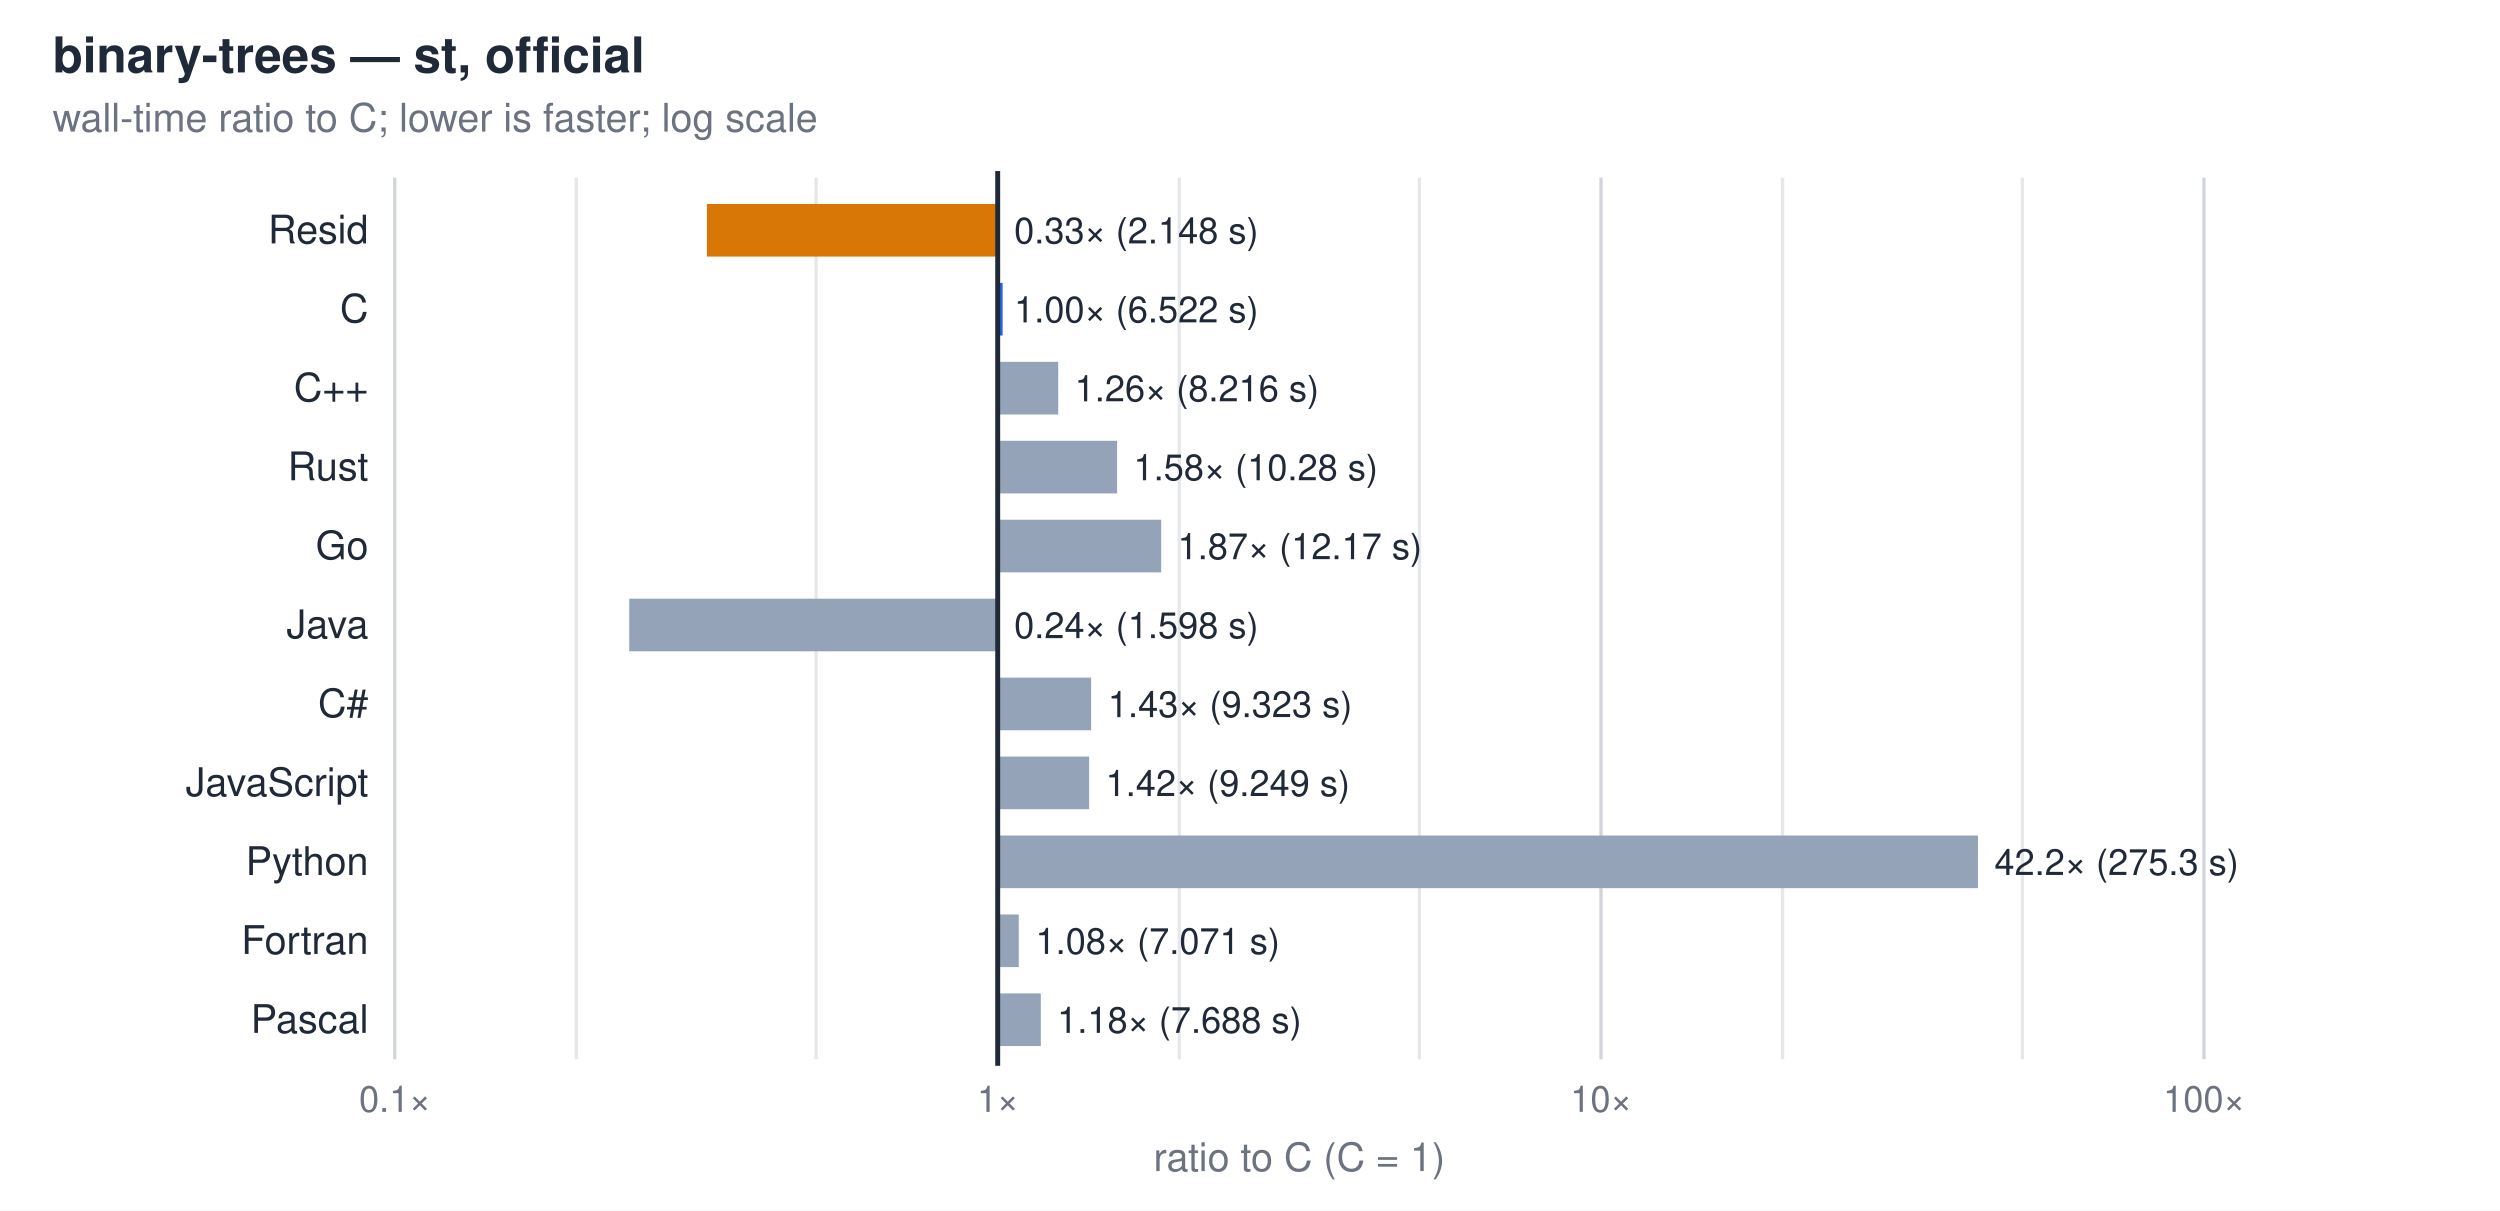
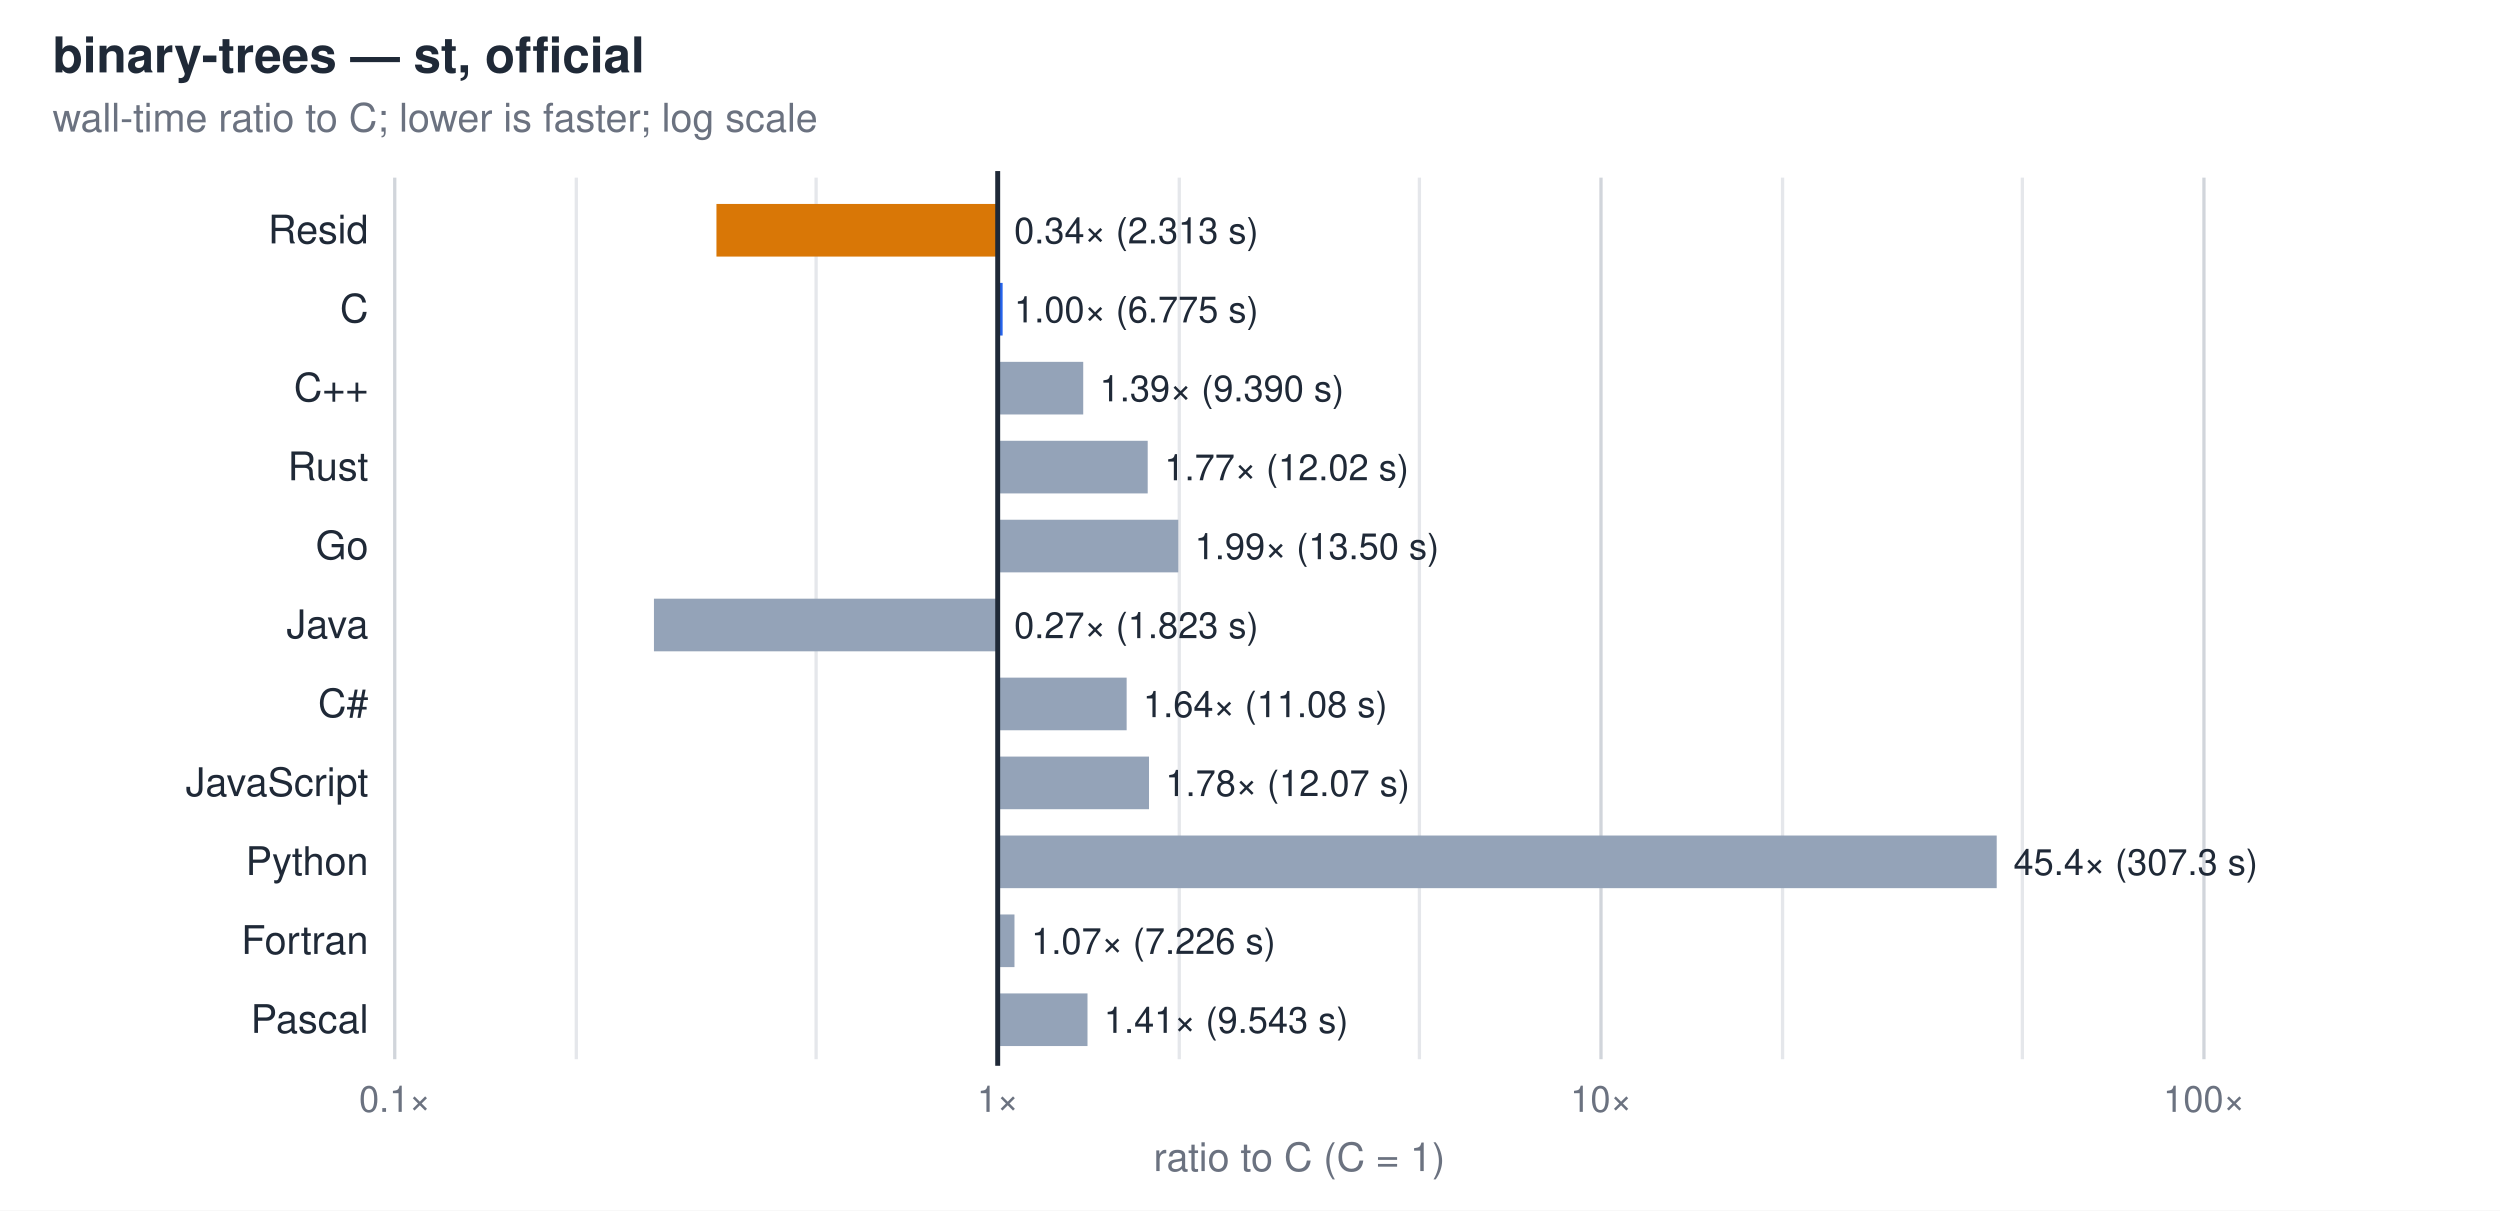
<svg xmlns="http://www.w3.org/2000/svg" width="760" height="368" viewBox="0 0 760 368" font-family="Helvetica, Arial, sans-serif" font-size="12">
  <rect x="0" y="0" width="760" height="368" fill="#ffffff" />
  <text x="16" y="22" font-size="15" font-weight="bold" fill="#1f2937">binary-trees — st, official</text>
  <text x="16" y="40" fill="#6b7280">wall-time ratio to C; lower is faster; log scale</text>
  <line x1="120.0" y1="54" x2="120.0" y2="322" stroke="#d1d5db" stroke-width="1" />
  <text x="120.0" y="338" text-anchor="middle" fill="#6b7280" font-size="11">0.1×</text>
  <line x1="175.2" y1="54" x2="175.2" y2="322" stroke="#e5e7eb" stroke-width="1" />
  <line x1="248.1" y1="54" x2="248.1" y2="322" stroke="#e5e7eb" stroke-width="1" />
  <line x1="303.3" y1="54" x2="303.3" y2="322" stroke="#d1d5db" stroke-width="1" />
  <text x="303.3" y="338" text-anchor="middle" fill="#6b7280" font-size="11">1×</text>
  <line x1="358.5" y1="54" x2="358.5" y2="322" stroke="#e5e7eb" stroke-width="1" />
  <line x1="431.5" y1="54" x2="431.5" y2="322" stroke="#e5e7eb" stroke-width="1" />
  <line x1="486.7" y1="54" x2="486.7" y2="322" stroke="#d1d5db" stroke-width="1" />
  <text x="486.7" y="338" text-anchor="middle" fill="#6b7280" font-size="11">10×</text>
  <line x1="541.9" y1="54" x2="541.9" y2="322" stroke="#e5e7eb" stroke-width="1" />
  <line x1="614.8" y1="54" x2="614.8" y2="322" stroke="#e5e7eb" stroke-width="1" />
  <line x1="670.0" y1="54" x2="670.0" y2="322" stroke="#d1d5db" stroke-width="1" />
  <text x="670.0" y="338" text-anchor="middle" fill="#6b7280" font-size="11">100×</text>
  <text x="112" y="74.0" text-anchor="end" fill="#1f2937">Resid</text>
-   <rect x="214.9" y="62" width="88.4" height="16" fill="#d97706" />
-   <text x="308.3" y="74.0" fill="#1f2937" font-size="11">0.33×  (2.148 s)</text>
+   <rect x="217.8" y="62" width="85.6" height="16" fill="#d97706" />
+   <text x="308.3" y="74.0" fill="#1f2937" font-size="11">0.34×  (2.313 s)</text>
  <text x="112" y="98.0" text-anchor="end" fill="#1f2937">C</text>
  <rect x="303.3" y="86" width="1.5" height="16" fill="#2563eb" />
-   <text x="308.3" y="98.0" fill="#1f2937" font-size="11">1.00×  (6.522 s)</text>
+   <text x="308.3" y="98.0" fill="#1f2937" font-size="11">1.00×  (6.775 s)</text>
  <text x="112" y="122.0" text-anchor="end" fill="#1f2937">C++</text>
-   <rect x="303.3" y="110" width="18.4" height="16" fill="#94a3b8" />
-   <text x="326.7" y="122.0" fill="#1f2937" font-size="11">1.26×  (8.216 s)</text>
+   <rect x="303.3" y="110" width="26.0" height="16" fill="#94a3b8" />
+   <text x="334.3" y="122.0" fill="#1f2937" font-size="11">1.39×  (9.390 s)</text>
  <text x="112" y="146.0" text-anchor="end" fill="#1f2937">Rust</text>
-   <rect x="303.3" y="134" width="36.3" height="16" fill="#94a3b8" />
-   <text x="344.6" y="146.0" fill="#1f2937" font-size="11">1.58×  (10.28 s)</text>
+   <rect x="303.3" y="134" width="45.6" height="16" fill="#94a3b8" />
+   <text x="354.0" y="146.0" fill="#1f2937" font-size="11">1.77×  (12.02 s)</text>
  <text x="112" y="170.0" text-anchor="end" fill="#1f2937">Go</text>
-   <rect x="303.3" y="158" width="49.7" height="16" fill="#94a3b8" />
-   <text x="358.0" y="170.0" fill="#1f2937" font-size="11">1.87×  (12.17 s)</text>
+   <rect x="303.3" y="158" width="54.9" height="16" fill="#94a3b8" />
+   <text x="363.2" y="170.0" fill="#1f2937" font-size="11">1.99×  (13.50 s)</text>
  <text x="112" y="194.0" text-anchor="end" fill="#1f2937">Java</text>
-   <rect x="191.3" y="182" width="112.0" height="16" fill="#94a3b8" />
-   <text x="308.3" y="194.0" fill="#1f2937" font-size="11">0.24×  (1.598 s)</text>
+   <rect x="198.8" y="182" width="104.5" height="16" fill="#94a3b8" />
+   <text x="308.3" y="194.0" fill="#1f2937" font-size="11">0.27×  (1.823 s)</text>
  <text x="112" y="218.0" text-anchor="end" fill="#1f2937">C#</text>
-   <rect x="303.3" y="206" width="28.4" height="16" fill="#94a3b8" />
-   <text x="336.8" y="218.0" fill="#1f2937" font-size="11">1.43×  (9.323 s)</text>
+   <rect x="303.3" y="206" width="39.2" height="16" fill="#94a3b8" />
+   <text x="347.5" y="218.0" fill="#1f2937" font-size="11">1.64×  (11.08 s)</text>
  <text x="112" y="242.0" text-anchor="end" fill="#1f2937">JavaScript</text>
-   <rect x="303.3" y="230" width="27.8" height="16" fill="#94a3b8" />
-   <text x="336.1" y="242.0" fill="#1f2937" font-size="11">1.42×  (9.249 s)</text>
+   <rect x="303.3" y="230" width="46.0" height="16" fill="#94a3b8" />
+   <text x="354.3" y="242.0" fill="#1f2937" font-size="11">1.78×  (12.07 s)</text>
  <text x="112" y="266.0" text-anchor="end" fill="#1f2937">Python</text>
-   <rect x="303.3" y="254" width="298.0" height="16" fill="#94a3b8" />
-   <text x="606.3" y="266.0" fill="#1f2937" font-size="11">42.2×  (275.3 s)</text>
+   <rect x="303.3" y="254" width="303.7" height="16" fill="#94a3b8" />
+   <text x="612.1" y="266.0" fill="#1f2937" font-size="11">45.4×  (307.3 s)</text>
  <text x="112" y="290.0" text-anchor="end" fill="#1f2937">Fortran</text>
-   <rect x="303.3" y="278" width="6.4" height="16" fill="#94a3b8" />
-   <text x="314.8" y="290.0" fill="#1f2937" font-size="11">1.08×  (7.071 s)</text>
+   <rect x="303.3" y="278" width="5.1" height="16" fill="#94a3b8" />
+   <text x="313.5" y="290.0" fill="#1f2937" font-size="11">1.07×  (7.226 s)</text>
  <text x="112" y="314.0" text-anchor="end" fill="#1f2937">Pascal</text>
-   <rect x="303.3" y="302" width="13.1" height="16" fill="#94a3b8" />
-   <text x="321.4" y="314.0" fill="#1f2937" font-size="11">1.18×  (7.688 s)</text>
+   <rect x="303.3" y="302" width="27.3" height="16" fill="#94a3b8" />
+   <text x="335.6" y="314.0" fill="#1f2937" font-size="11">1.41×  (9.543 s)</text>
  <line x1="303.3" y1="52" x2="303.3" y2="324" stroke="#1f2937" stroke-width="1.5" />
  <text x="395.0" y="356" text-anchor="middle" fill="#6b7280">ratio to C (C = 1)</text>
</svg>
